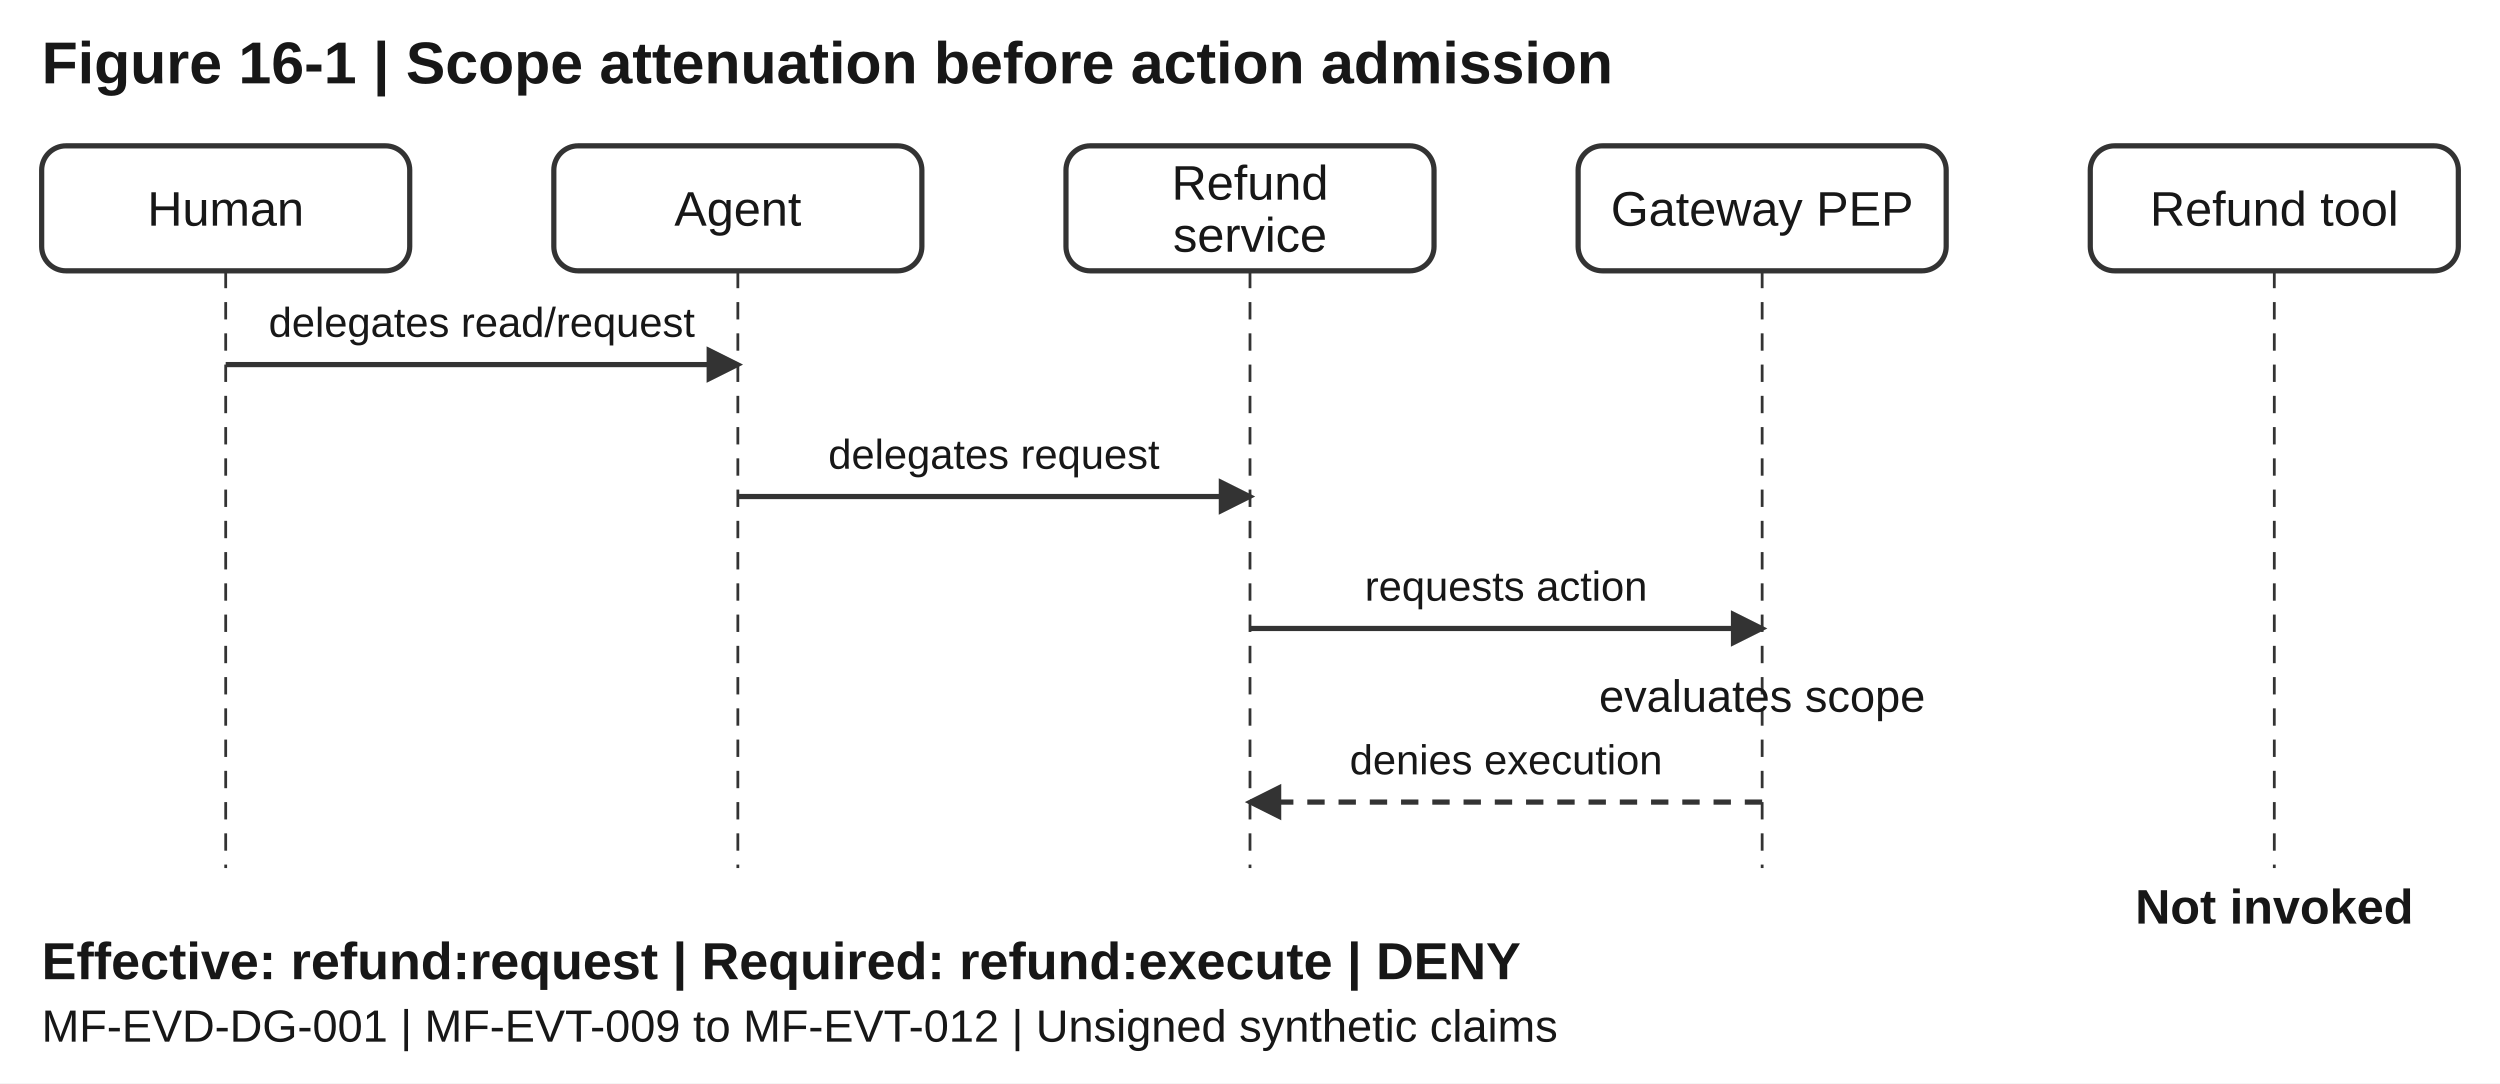
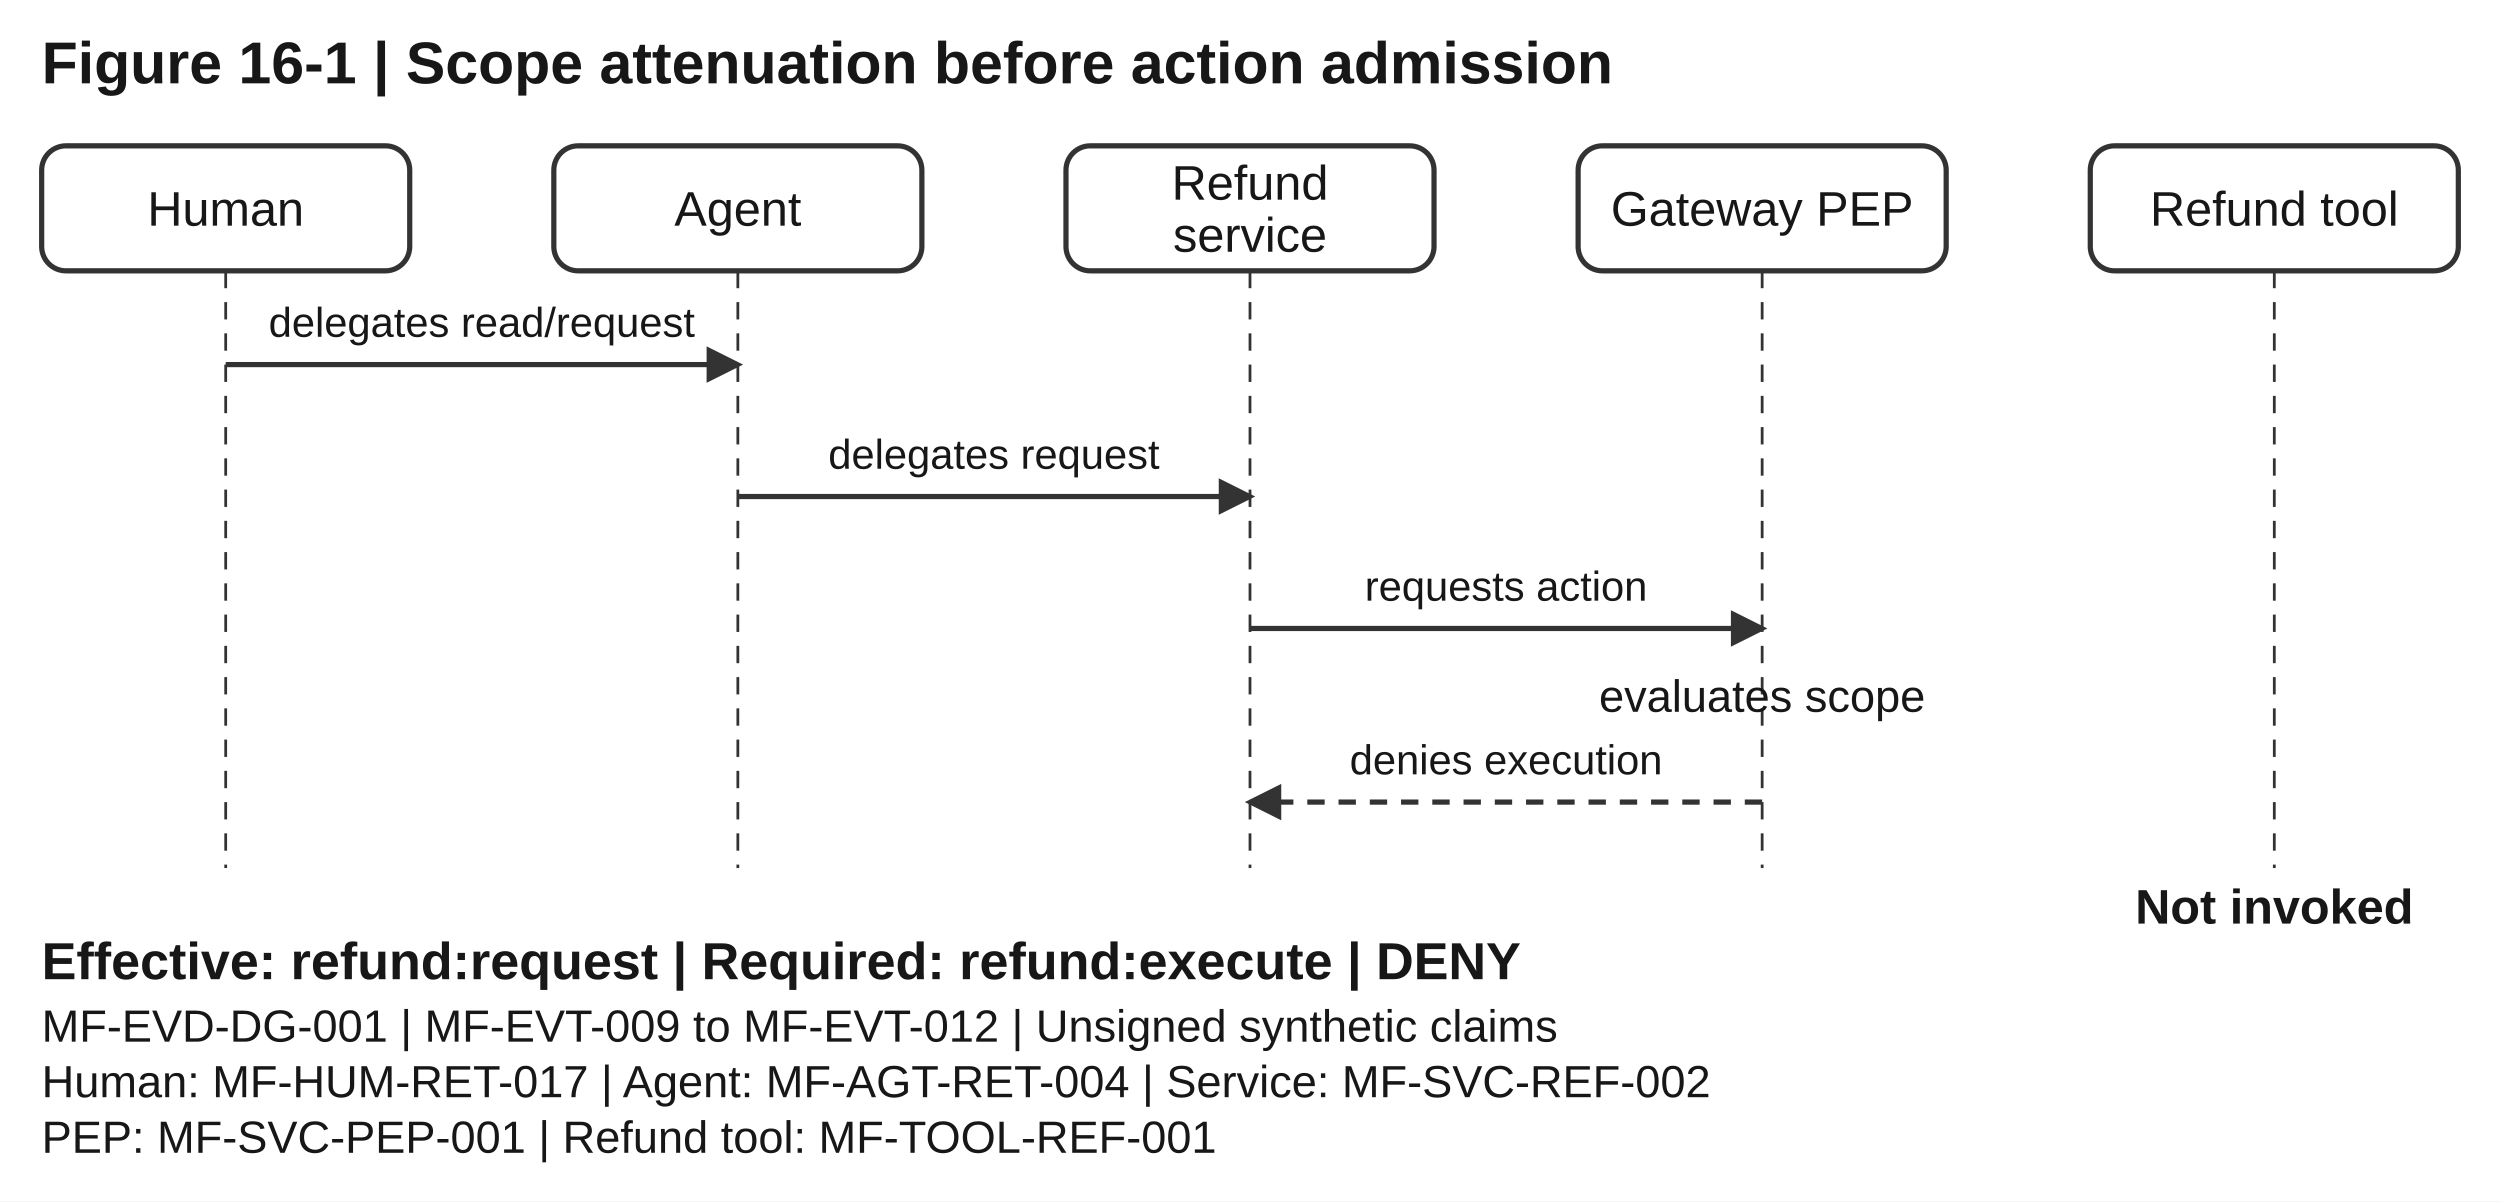
- <svg xmlns="http://www.w3.org/2000/svg" width="720" height="312" viewBox="0 0 720 312" role="img" aria-labelledby="title desc">
+ <svg xmlns="http://www.w3.org/2000/svg" width="720" height="346" viewBox="0 0 720 346" role="img" aria-labelledby="title desc">
  <defs>
    <marker id="a" markerWidth="7" markerHeight="7" refX="6" refY="3.5" orient="auto">
      <path d="M0 0 L7 3.5 L0 7 Z" fill="#333" />
    </marker>
  </defs>
  <rect width="100%" height="100%" fill="#fff" />
  <g font-family="Arial, sans-serif" fill="#171717">
    <text x="12" y="24" font-size="17" text-anchor="start" font-weight="bold">Figure 16-1  |  Scope attenuation before action admission</text>
    <rect x="12" y="42" width="106" height="36" rx="7" fill="#fff" stroke="#333" stroke-width="1.5" />
    <text x="65" y="65" font-size="14" text-anchor="middle">Human</text>
    <polyline points="65,78 65,250" fill="none" stroke="#333" stroke-width="0.8" stroke-dasharray="5 4" />
    <rect x="159.5" y="42" width="106" height="36" rx="7" fill="#fff" stroke="#333" stroke-width="1.5" />
    <text x="212.5" y="65" font-size="14" text-anchor="middle">Agent</text>
    <polyline points="212.5,78 212.5,250" fill="none" stroke="#333" stroke-width="0.8" stroke-dasharray="5 4" />
    <rect x="307" y="42" width="106" height="36" rx="7" fill="#fff" stroke="#333" stroke-width="1.5" />
    <text x="360" y="57.5" font-size="14" text-anchor="middle">Refund</text>
    <text x="360" y="72.5" font-size="14" text-anchor="middle">service</text>
    <polyline points="360,78 360,250" fill="none" stroke="#333" stroke-width="0.8" stroke-dasharray="5 4" />
    <rect x="454.5" y="42" width="106" height="36" rx="7" fill="#fff" stroke="#333" stroke-width="1.5" />
    <text x="507.5" y="65" font-size="14" text-anchor="middle">Gateway PEP</text>
    <polyline points="507.5,78 507.5,250" fill="none" stroke="#333" stroke-width="0.8" stroke-dasharray="5 4" />
    <rect x="602" y="42" width="106" height="36" rx="7" fill="#fff" stroke="#333" stroke-width="1.5" />
    <text x="655" y="65" font-size="14" text-anchor="middle">Refund tool</text>
    <polyline points="655,78 655,250" fill="none" stroke="#333" stroke-width="0.8" stroke-dasharray="5 4" />
    <polyline points="65,105 212.5,105" fill="none" stroke="#333" stroke-width="1.5" marker-end="url(#a)" />
    <text x="138.75" y="97" font-size="12" text-anchor="middle" paint-order="stroke" stroke="#fff" stroke-width="3" stroke-linejoin="round">delegates read/request</text>
    <polyline points="212.5,143 360,143" fill="none" stroke="#333" stroke-width="1.5" marker-end="url(#a)" />
    <text x="286.25" y="135" font-size="12" text-anchor="middle" paint-order="stroke" stroke="#fff" stroke-width="3" stroke-linejoin="round">delegates request</text>
    <polyline points="360,181 507.5,181" fill="none" stroke="#333" stroke-width="1.5" marker-end="url(#a)" />
    <text x="433.75" y="173" font-size="12" text-anchor="middle" paint-order="stroke" stroke="#fff" stroke-width="3" stroke-linejoin="round">requests action</text>
    <text x="507.5" y="205" font-size="13" text-anchor="middle">evaluates scope</text>
    <polyline points="507.5,231 360,231" fill="none" stroke="#333" stroke-width="1.5" stroke-dasharray="5 4" marker-end="url(#a)" />
    <text x="433.75" y="223" font-size="12" text-anchor="middle" paint-order="stroke" stroke="#fff" stroke-width="3" stroke-linejoin="round">denies execution</text>
    <text x="655" y="266" font-size="14" text-anchor="middle" font-weight="bold">Not invoked</text>
    <text x="12" y="282" font-size="15" text-anchor="start" font-weight="bold">Effective: refund:request | Required: refund:execute | DENY</text>
    <text x="12" y="300" font-size="13" text-anchor="start">MF-EVD-DG-001 | MF-EVT-009 to MF-EVT-012 | Unsigned synthetic claims</text>
+     <text x="12" y="316" font-size="13" text-anchor="start">Human: MF-HUM-RET-017 | Agent: MF-AGT-RET-004 | Service: MF-SVC-REF-002</text>
+     <text x="12" y="332" font-size="13" text-anchor="start">PEP: MF-SVC-PEP-001 | Refund tool: MF-TOOL-REF-001</text>
  </g>
</svg>
